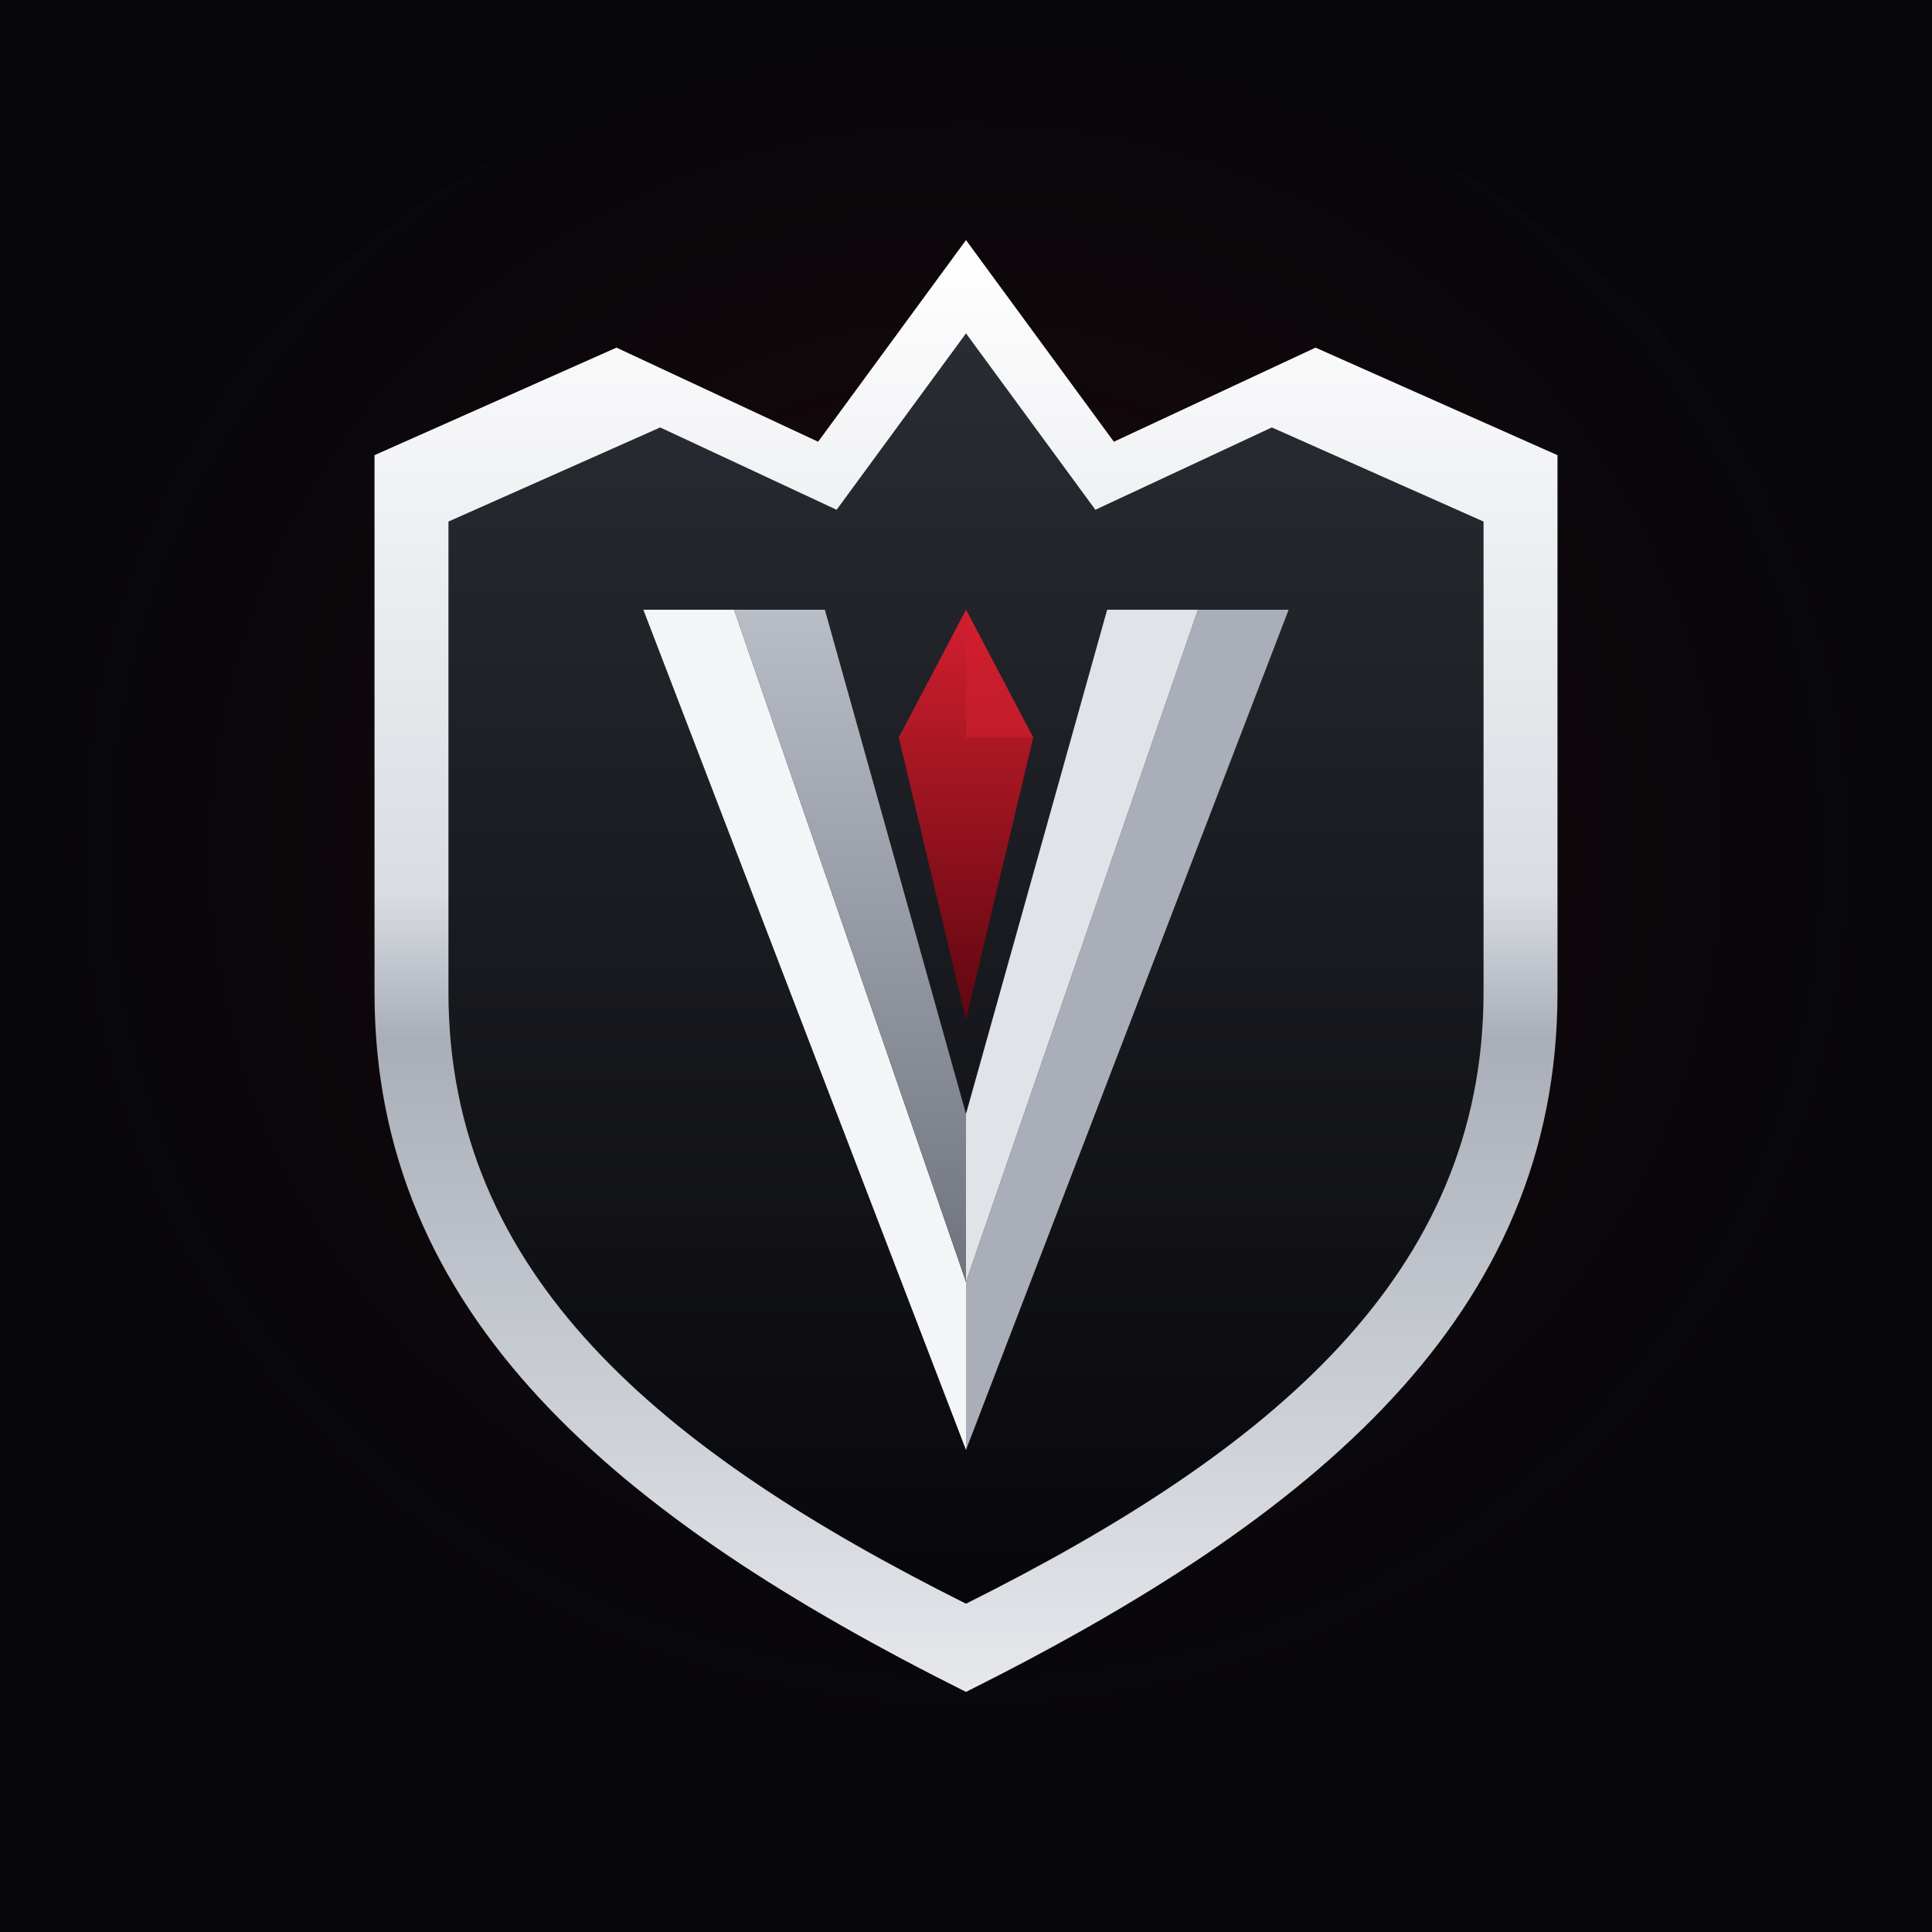
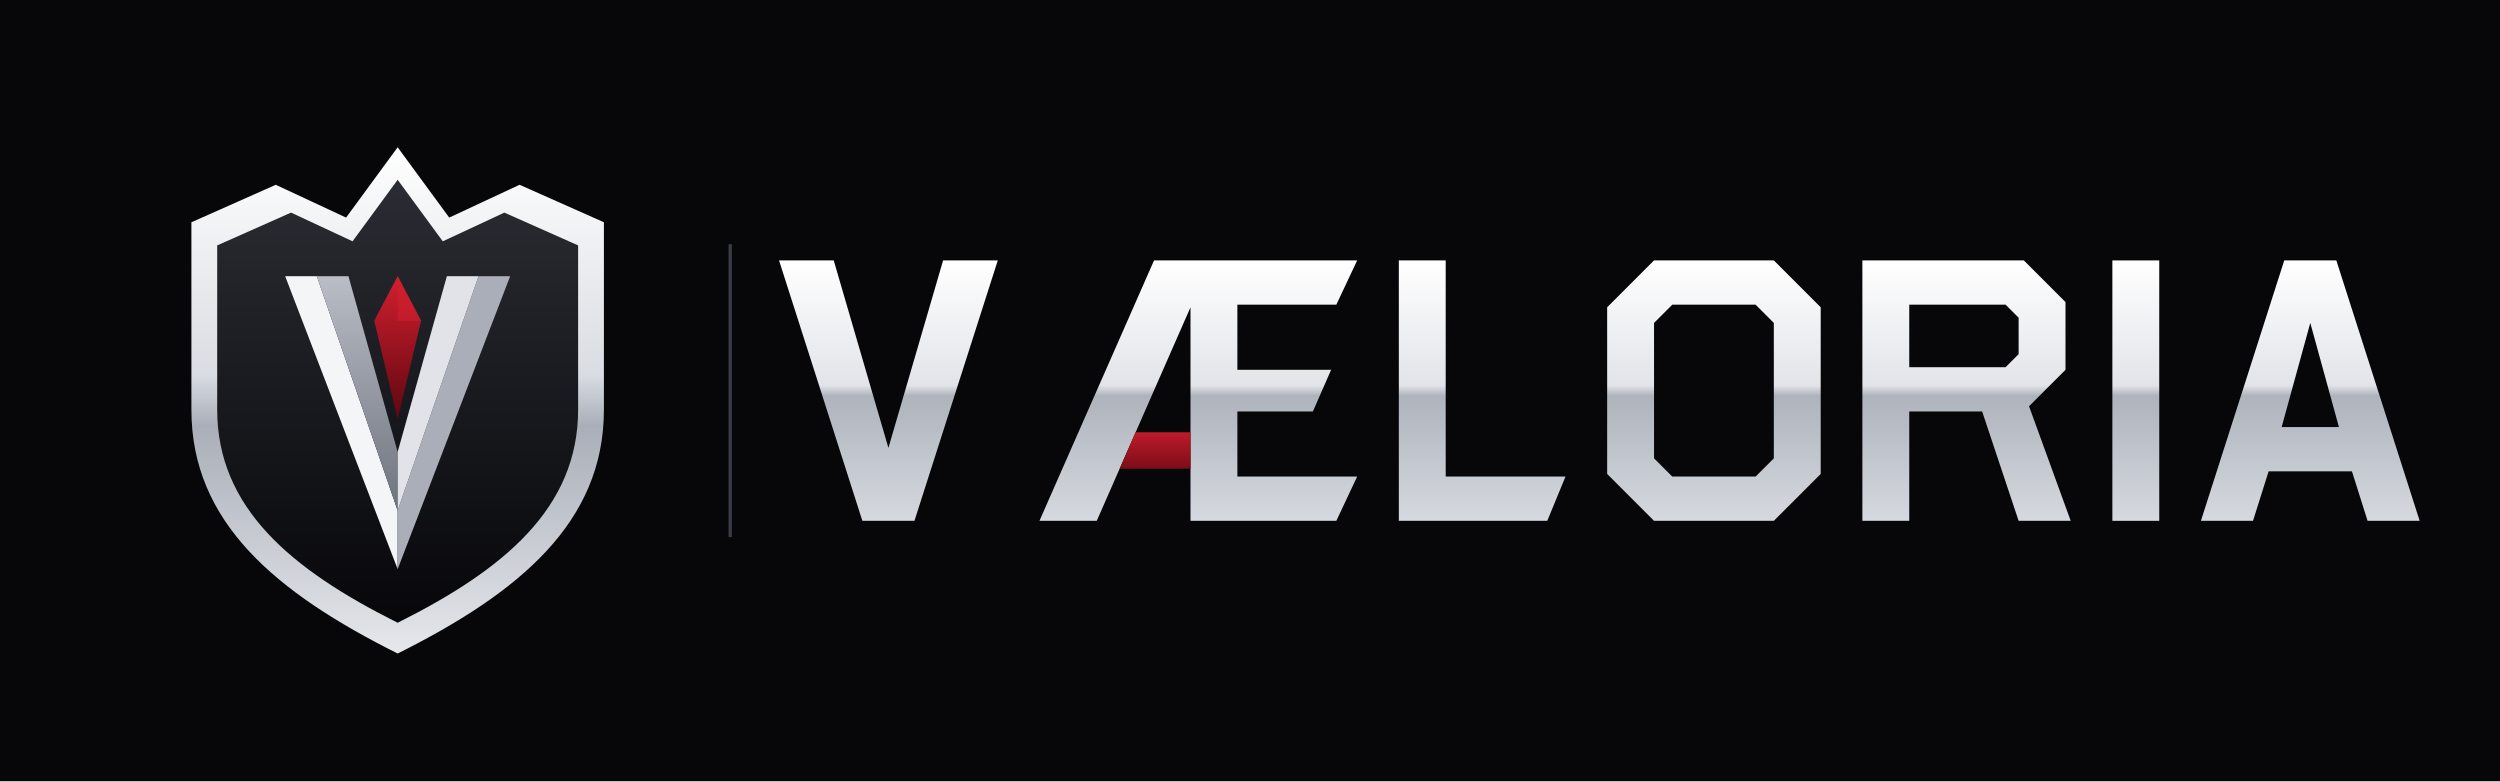
- <svg xmlns="http://www.w3.org/2000/svg" viewBox="0 0 512 512" width="512" height="512">
+ <svg xmlns="http://www.w3.org/2000/svg" viewBox="0 0 1536 480" width="1536" height="480">
  <defs>
    <linearGradient id="silver" x1="0" y1="0" x2="0" y2="1">
      <stop offset="0" stop-color="#FFFFFF" />
      <stop offset="0.45" stop-color="#D9DCE2" />
      <stop offset="0.55" stop-color="#A9AEB8" />
      <stop offset="1" stop-color="#E6E8EC" />
    </linearGradient>
    <linearGradient id="silverText" gradientUnits="userSpaceOnUse" x1="0" y1="0" x2="0" y2="100">
      <stop offset="0" stop-color="#FFFFFF" />
      <stop offset="0.48" stop-color="#E2E4E9" />
      <stop offset="0.52" stop-color="#AEB3BC" />
      <stop offset="1" stop-color="#D6D9DF" />
    </linearGradient>
    <linearGradient id="rubyText" gradientUnits="userSpaceOnUse" x1="0" y1="62" x2="0" y2="86">
      <stop offset="0" stop-color="#D21F2F" />
      <stop offset="1" stop-color="#5E0710" />
    </linearGradient>
    <linearGradient id="silverDark" x1="0" y1="0" x2="0" y2="1">
      <stop offset="0" stop-color="#B9BDC6" />
      <stop offset="1" stop-color="#6E737E" />
    </linearGradient>
    <linearGradient id="core" x1="0" y1="0" x2="0" y2="1">
      <stop offset="0" stop-color="#2A2C33" />
      <stop offset="1" stop-color="#07070A" />
    </linearGradient>
    <linearGradient id="ruby" x1="0" y1="0" x2="0" y2="1">
      <stop offset="0" stop-color="#D21F2F" />
      <stop offset="1" stop-color="#5E0710" />
    </linearGradient>
    <radialGradient id="glow" cx="0.5" cy="0.45" r="0.6">
      <stop offset="0" stop-color="#2A0A0E" stop-opacity="0.9" />
      <stop offset="1" stop-color="#07070A" stop-opacity="0" />
    </radialGradient>
  </defs>
-   <rect width="512" height="512" fill="#07070A" />
-   <ellipse cx="256" cy="250" rx="250" ry="240" fill="url(#glow)" />
-   <g transform="translate(28 28) scale(0.890625)">
+   <rect width="1536" height="480" fill="#07070A" />
+   <g transform="translate(60 61.68) scale(0.72)">
    <g>
      <path d="M256 40 L300 100 L360 72 L432 104 L432 264 C432 360 360 420 256 472 C152 420 80 360 80 264 L80 104 L152 72 L212 100 Z" fill="url(#silver)" />
      <path d="M256 40 L300 100 L360 72 L432 104 L432 264 C432 360 360 420 256 472 C152 420 80 360 80 264 L80 104 L152 72 L212 100 Z" transform="translate(256 262) scale(0.875) translate(-256 -262)" fill="url(#core)" />
      <polygon points="160,150 187,150 256,350 256,400" fill="#F4F5F7" />
      <polygon points="187,150 214,150 256,300 256,350" fill="url(#silverDark)" />
      <polygon points="352,150 325,150 256,350 256,400" fill="#A9AEB8" />
      <polygon points="325,150 298,150 256,300 256,350" fill="#E1E3E8" />
      <polygon points="256,150 276,188 256,272 236,188" fill="url(#ruby)" />
      <polygon points="256,150 276,188 256,188" fill="#D21F2F" opacity="0.55" />
    </g>
  </g>
+   <rect x="447.64" y="150" width="2" height="180" fill="#3A3D45" />
+   <g transform="translate(478.64 160.0) scale(1.6)">
+     <g transform="translate(0 0)">
+       <polygon points="0,0 21,0 42,72 63,0 84,0 52,100 32,100" fill="url(#silverText)" />
+     </g>
+     <g transform="translate(100 0)">
+       <polygon points="44,0 122,0 114,17 76,17 76,42 112,42 105,58 76,58 76,83 122,83 114,100 58,100 58,18 22,100 0,100" fill="url(#silverText)" />
+       <polygon points="36.9,66 58,66 58,80 30.8,80" fill="url(#rubyText)" />
+     </g>
+     <g transform="translate(238 0)">
+       <polygon points="0,0 18,0 18,83 64,83 57,100 0,100" fill="url(#silverText)" />
+     </g>
+     <g transform="translate(318 0)">
+       <path d="M18 0 L64 0 L82 18 L82 82 L64 100 L18 100 L0 82 L0 18 Z M25 17 L57 17 L64 24 L64 76 L57 83 L25 83 L18 76 L18 24 Z" fill="url(#silverText)" fill-rule="evenodd" />
+     </g>
+     <g transform="translate(416 0)">
+       <path d="M0 0 L62 0 L78 16 L78 42 L64 56 L80 100 L60 100 L46 58 L18 58 L18 100 L0 100 Z M18 17 L55 17 L60 22 L60 36 L55 41 L18 41 Z" fill="url(#silverText)" fill-rule="evenodd" />
+     </g>
+     <g transform="translate(512 0)">
+       <polygon points="0,0 18,0 18,100 0,100" fill="url(#silverText)" />
+     </g>
+     <g transform="translate(546 0)">
+       <path d="M32 0 L52 0 L84 100 L64 100 L58 81 L26 81 L20 100 L0 100 Z M42 24 L53 64 L31 64 Z" fill="url(#silverText)" fill-rule="evenodd" />
+     </g>
+   </g>
</svg>
